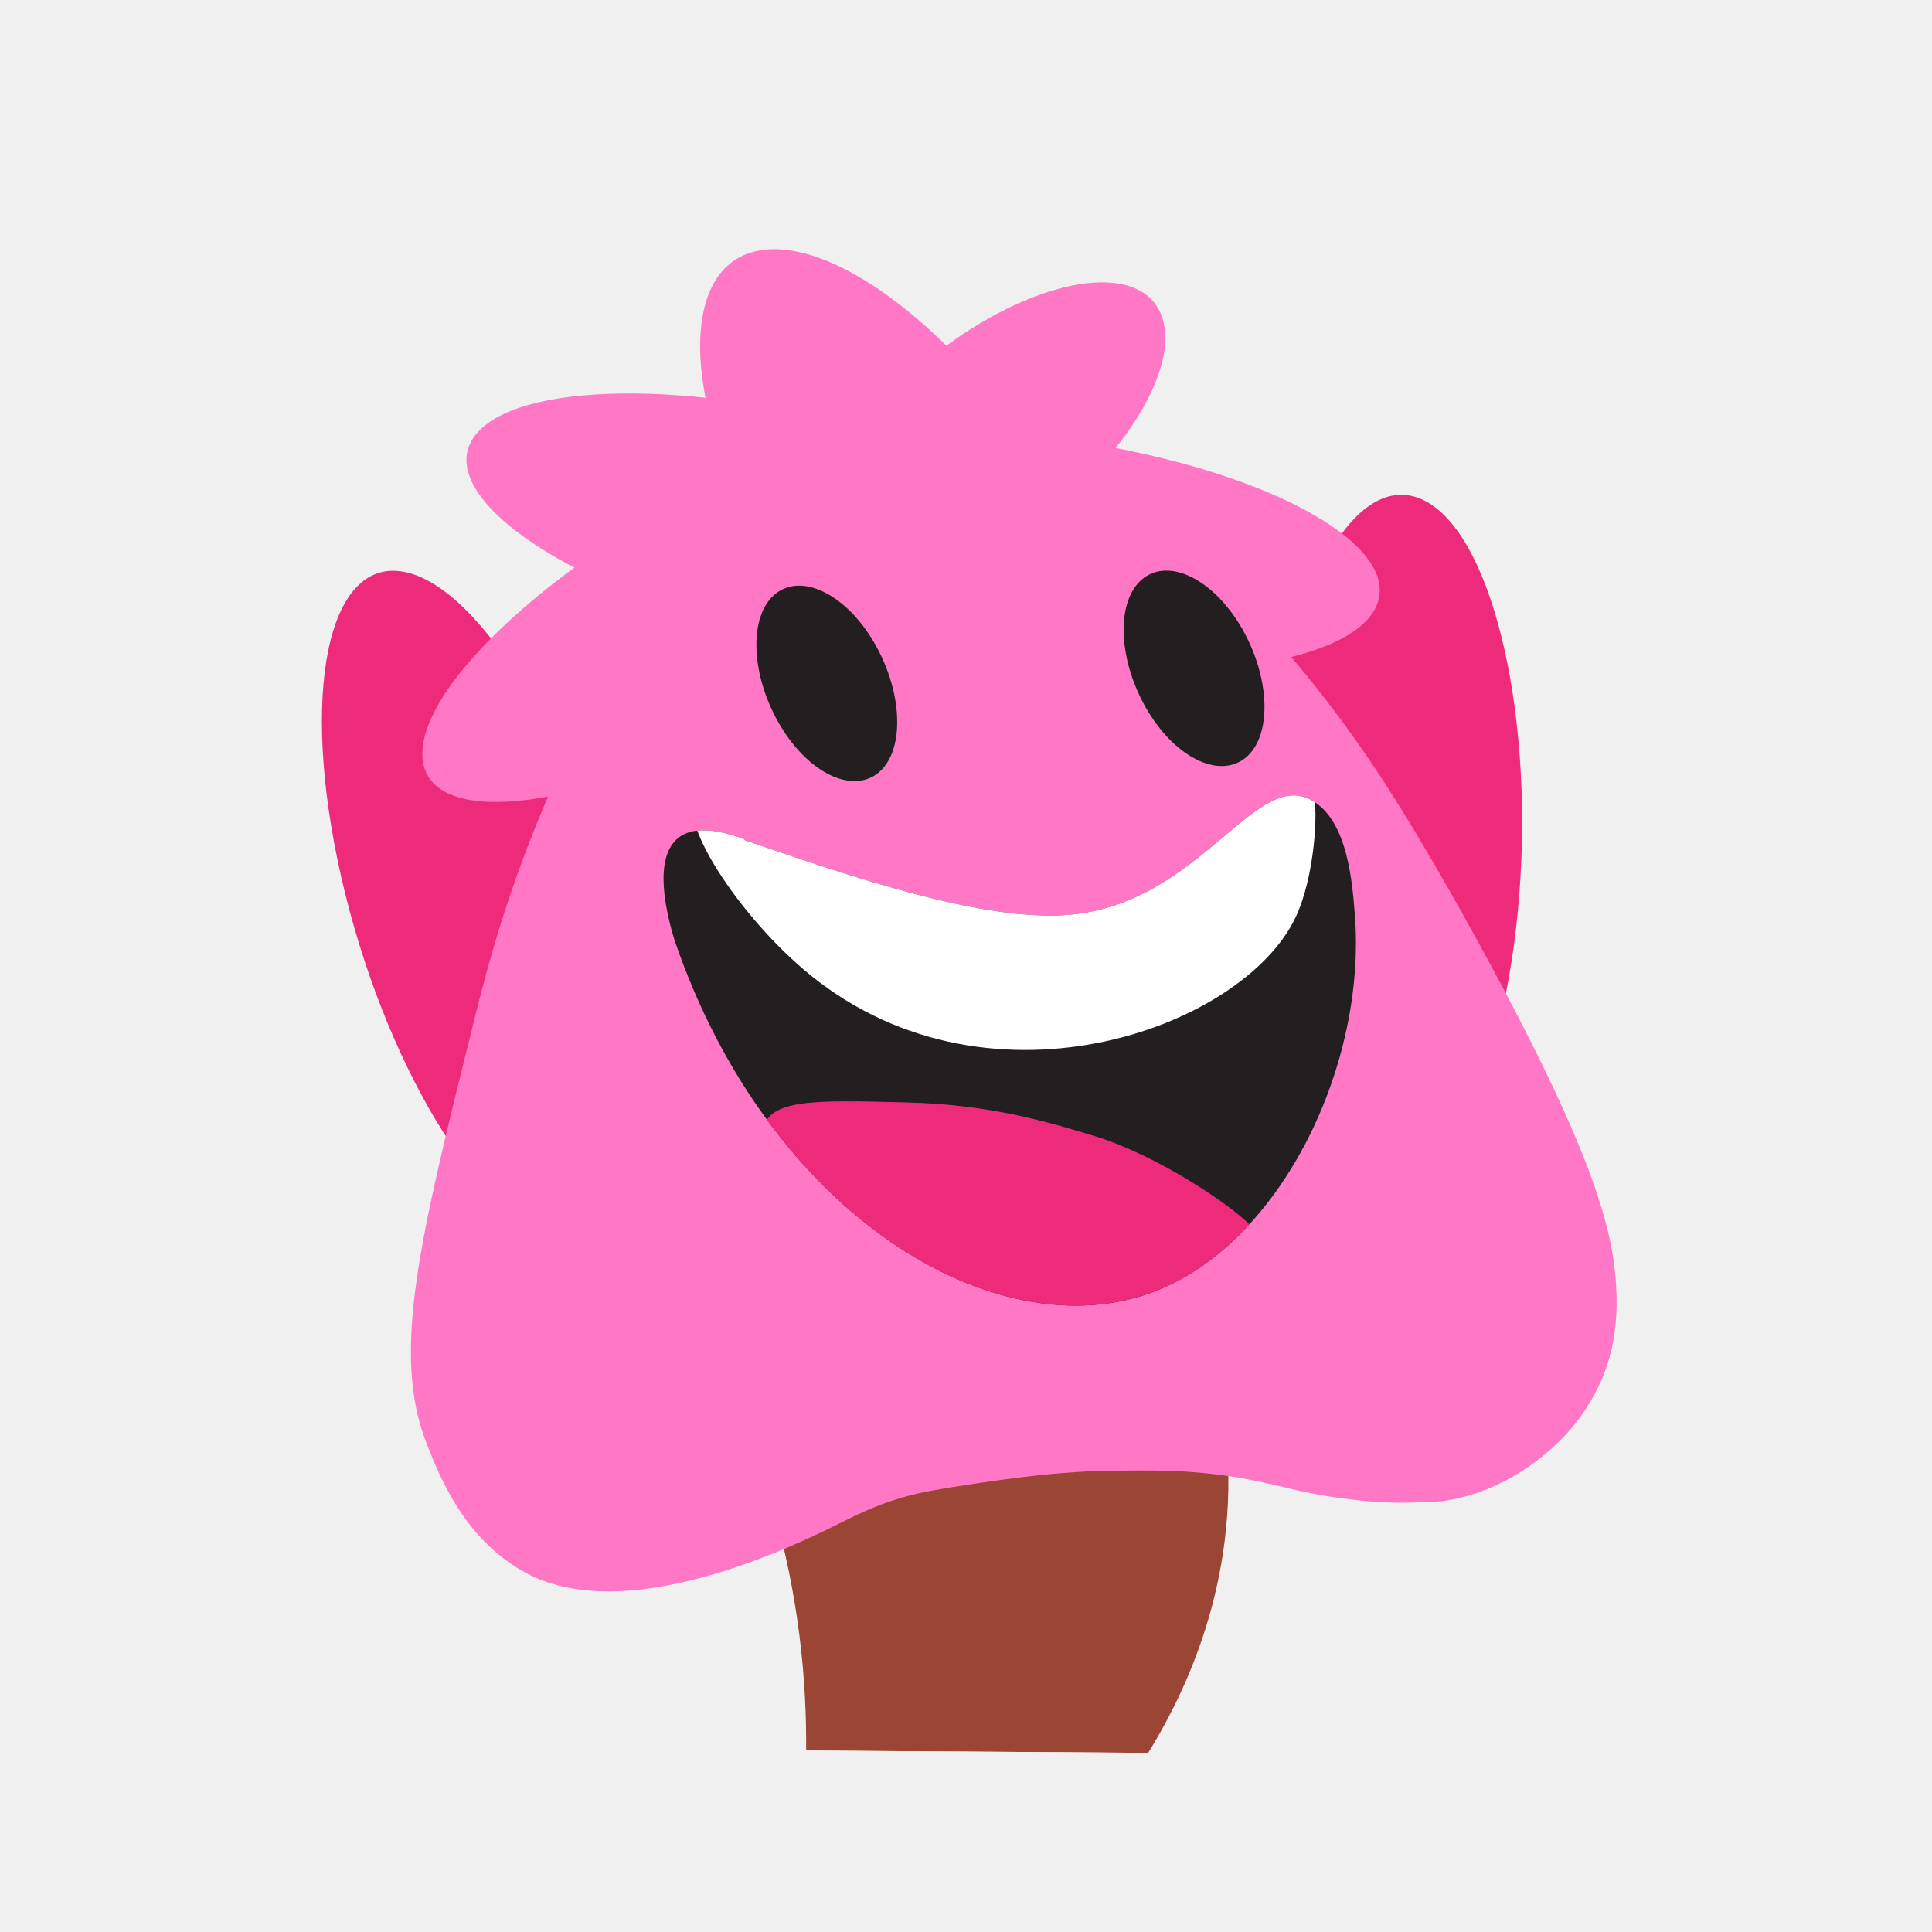
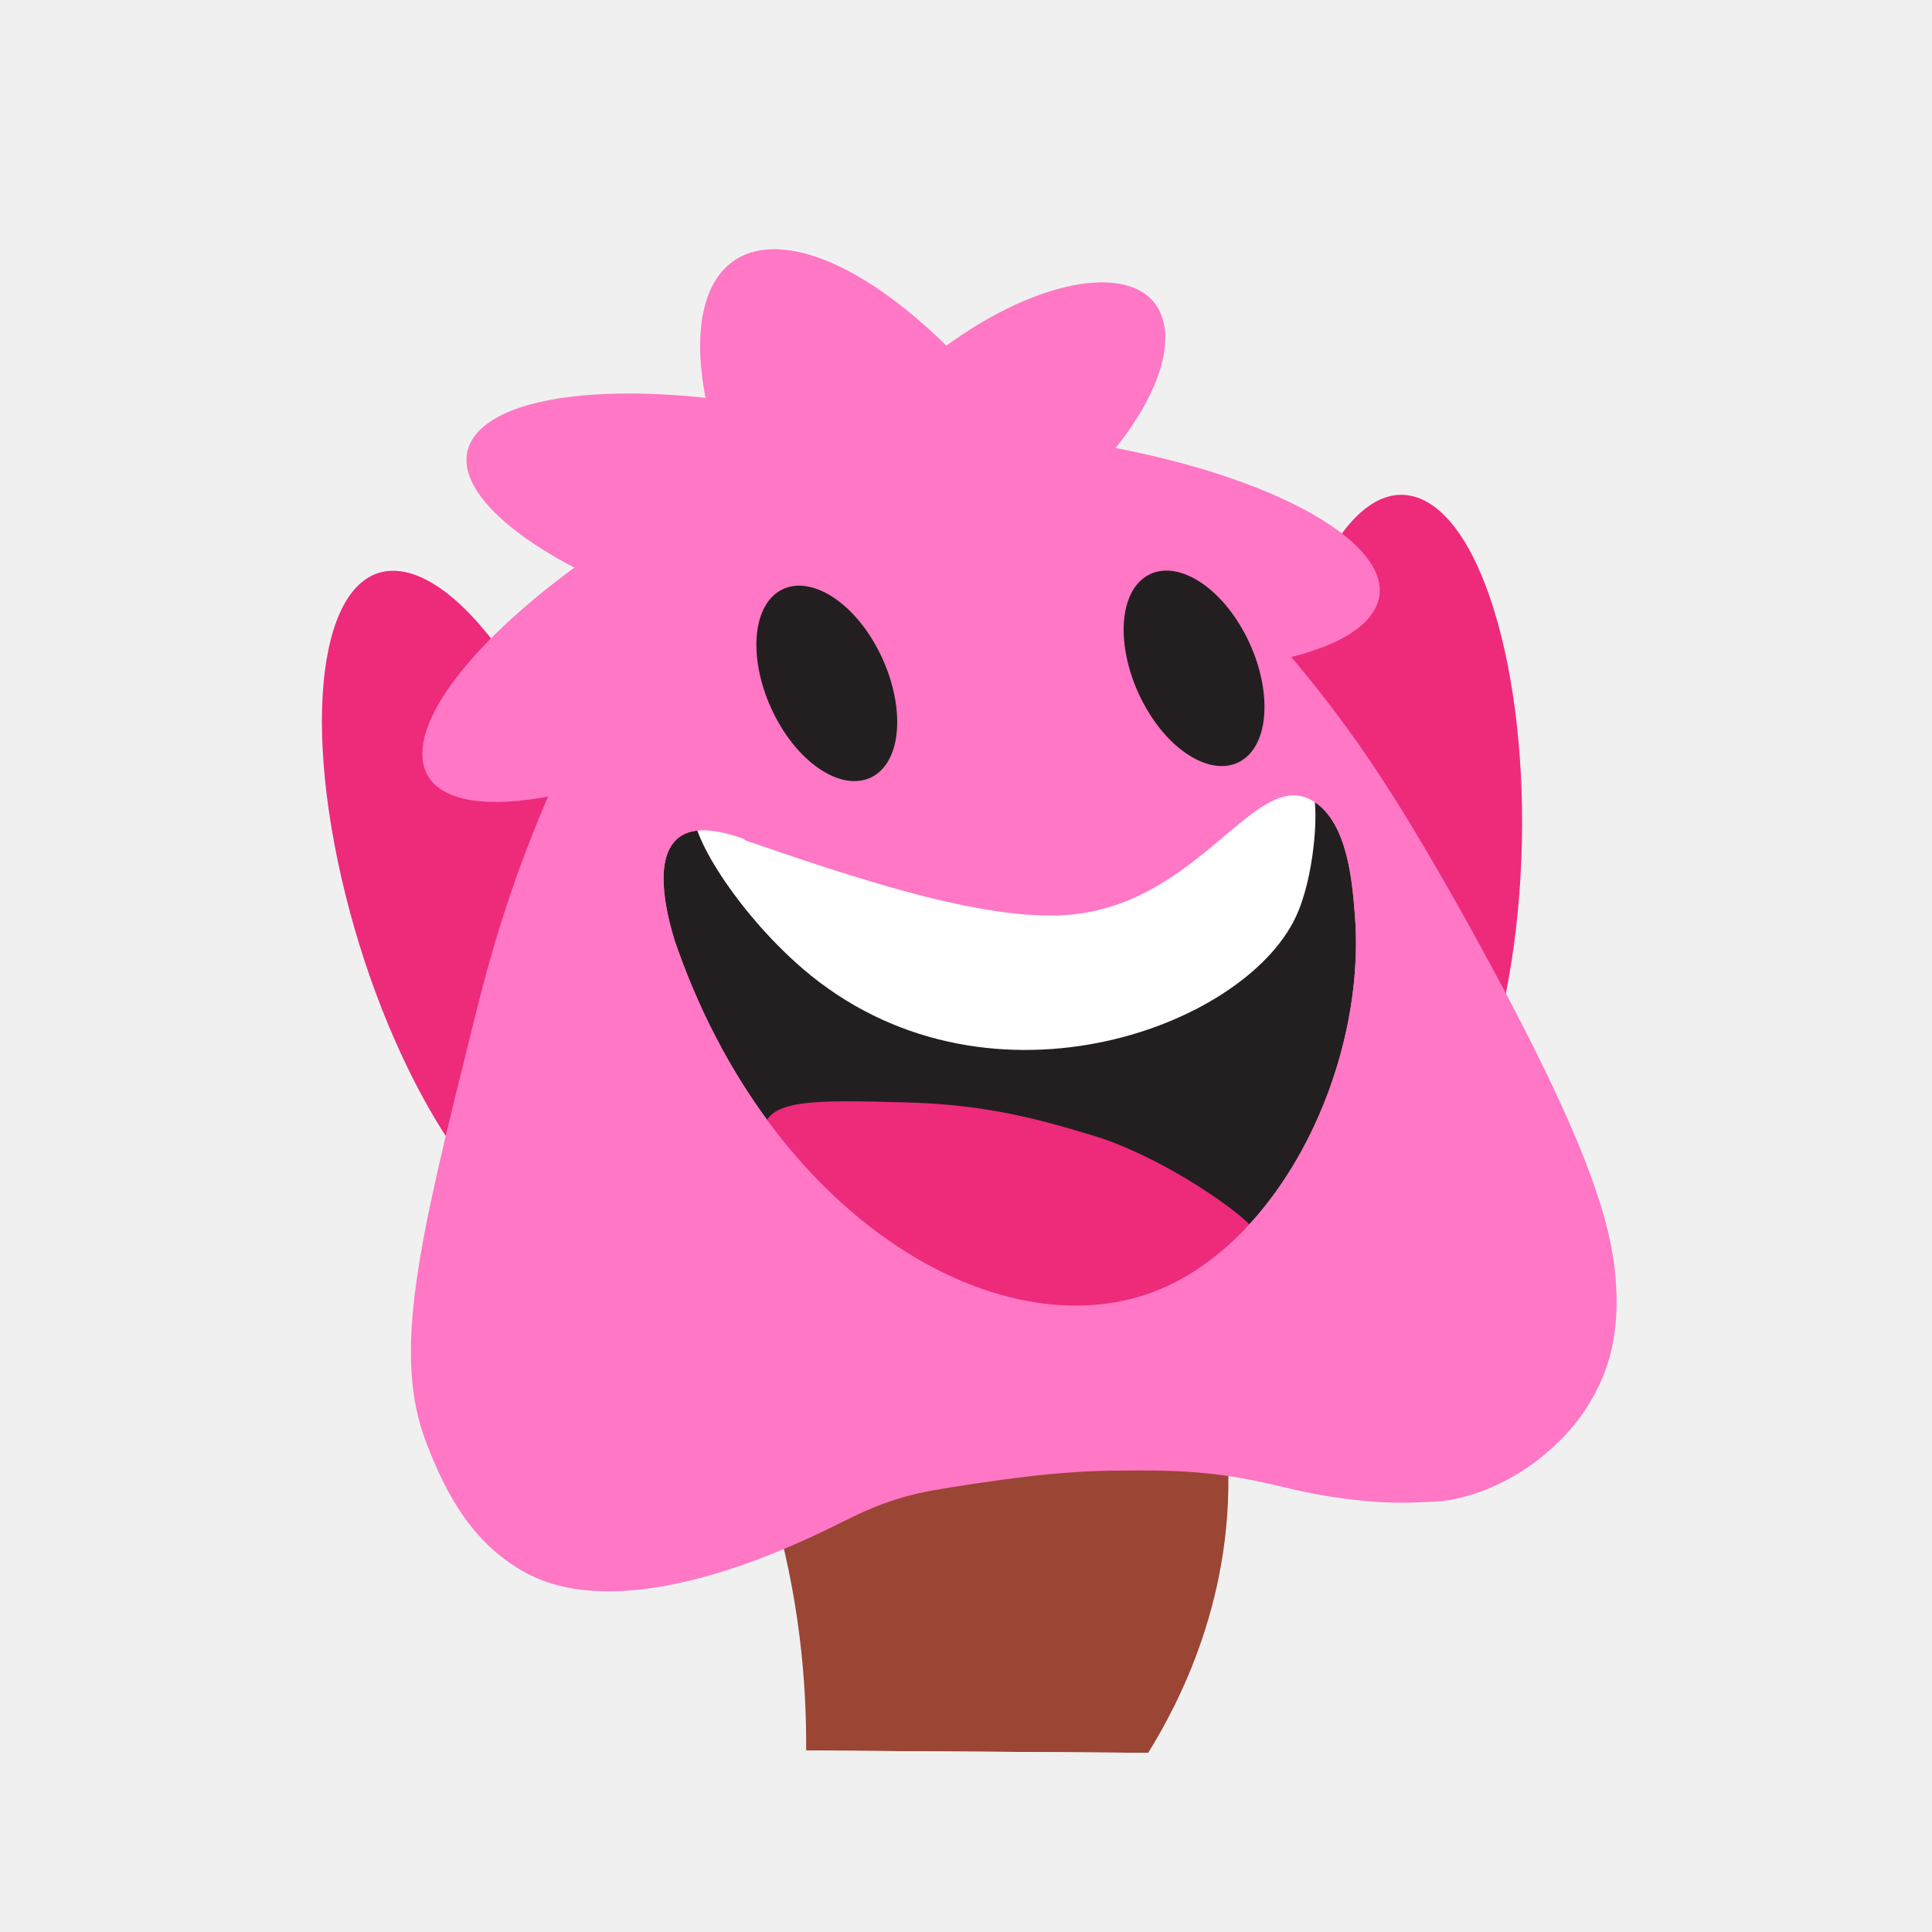
<svg xmlns="http://www.w3.org/2000/svg" width="256" height="256" viewBox="0 0 256 256" fill="none">
  <mask id="mask0_1_1545" style="mask-type:luminance" maskUnits="userSpaceOnUse" x="95" y="165" width="69" height="68">
    <path d="M152.459 232.265C137.267 232.137 122.012 232.072 106.819 231.944C106.883 223.06 105.983 211.666 102.185 198.856C100.189 192.098 97.679 186.112 95.168 180.961C115.188 175.747 135.271 170.534 155.291 165.319C158.381 171.113 162.243 180.318 163.016 192.098C164.303 211.409 156.386 226.022 152.523 232.265H152.459Z" fill="white" />
  </mask>
  <g mask="url(#mask0_1_1545)">
    <path d="M152.073 232.265C136.881 232.136 121.625 232.072 106.433 231.943C106.498 223.06 105.597 211.666 101.798 198.856C99.803 192.097 97.292 186.11 94.782 180.961C114.802 175.747 134.886 170.532 154.905 165.318C157.995 171.112 161.857 180.317 162.629 192.096C163.917 211.409 156 226.02 152.137 232.265H152.073Z" fill="#9B4534" />
    <path d="M88.474 219.003C91.306 217.587 94.138 216.171 97.035 214.819C97.808 214.433 98.387 213.854 98.838 213.145C99.417 212.502 99.803 211.793 99.996 210.956C100.254 210.12 100.318 209.219 100.125 208.382C100.125 207.545 99.803 206.708 99.352 206.001C98.451 204.649 97.164 203.425 95.49 203.039L93.752 202.782C92.594 202.782 91.499 203.103 90.534 203.683C87.637 205.035 84.804 206.451 81.972 207.867C81.2 208.254 80.62 208.833 80.17 209.54C79.59 210.185 79.204 210.892 79.011 211.729C78.754 212.566 78.689 213.467 78.882 214.304C78.882 215.141 79.204 215.977 79.655 216.686C80.556 218.038 81.843 219.261 83.517 219.647L85.255 219.904C86.414 219.904 87.508 219.582 88.474 219.003Z" fill="#FFF200" />
  </g>
  <path d="M73.733 163.841C63.562 161.846 50.752 140.538 45.216 116.206C39.68 91.873 43.414 73.784 53.584 75.781C63.755 77.776 76.565 99.083 82.101 123.416C87.637 147.748 83.903 165.836 73.733 163.841Z" fill="#EE2A7B" />
  <path d="M189.087 66.51C198.099 71.594 203.505 95.862 201.124 120.711C198.742 145.558 189.473 161.522 180.396 156.437C171.384 151.352 165.977 127.083 168.359 102.235C170.741 77.388 180.01 61.424 189.087 66.51Z" fill="#EE2A7B" />
  <path d="M214.192 171.434C214.448 179.416 211.874 183.987 210.008 186.883C207.24 191.131 200.931 196.989 192.562 198.663C191.082 198.984 189.923 198.984 188.314 199.05C185.61 199.178 182.263 199.178 177.37 198.47C172.736 197.826 170.354 197.053 167.264 196.41C159.926 194.8 154.197 194.8 148.468 194.866C146.344 194.866 144.412 194.93 142.61 195.058C137.589 195.38 133.985 195.895 129.092 196.603C124.457 197.311 122.076 197.698 119.629 198.405C115.639 199.564 112.935 201.045 111.97 201.495C107.528 203.684 83.839 215.979 69.741 208.447C61.566 204.071 58.283 195.702 56.545 191.325C51.846 179.352 55.515 164.546 62.854 135.064C64.978 126.438 67.617 117.297 72.252 106.418C73.99 102.298 76.05 97.922 78.496 93.351C91.306 69.341 100.897 52.153 116.282 49.9C131.989 47.583 145.893 61.358 163.08 78.417C166.234 81.507 169.002 84.533 171.512 87.557C179.623 97.213 185.159 105.839 192.756 119.228C211.874 153.217 213.934 163.645 214.192 171.499V171.434Z" fill="#FF77C5" />
  <path d="M135.12 61.916C133.904 71.848 115.199 88.222 93.386 98.428C71.527 108.679 54.849 108.91 56.021 98.931C57.193 88.952 75.942 72.626 97.754 62.419C119.566 52.212 136.292 51.937 135.12 61.916Z" fill="#FF77C5" />
  <path d="M180.976 82.326C173.975 89.473 149.169 91.106 125.644 85.953C102.056 80.806 88.671 70.853 95.667 63.641C102.663 56.43 127.476 54.861 151 60.014C174.525 65.167 187.972 75.114 180.976 82.326Z" fill="#FF77C5" />
  <path d="M147.18 83.373C139.52 89.81 114.672 89.039 91.756 81.635C68.776 74.232 56.416 63.032 64.077 56.531C71.737 50.029 96.584 50.866 119.501 58.268C142.417 65.671 154.84 76.872 147.18 83.373Z" fill="#FF77C5" />
  <path d="M153.939 41.918C156.515 48.999 148.275 61.873 135.594 70.757C122.912 79.64 110.488 81.056 107.978 73.975C105.467 66.894 113.643 54.02 126.324 45.136C139.006 36.253 151.429 34.837 153.939 41.918Z" fill="#FF77C5" />
  <path d="M140.228 108.287C127.933 107.772 109.717 90.52 99.481 69.728C89.246 48.936 90.92 32.521 103.15 33.036C115.381 33.551 133.663 50.802 143.897 71.594C154.133 92.387 152.459 108.801 140.228 108.287Z" fill="#FF77C5" />
-   <path d="M98.644 111.183C96.584 110.475 91.756 108.802 89.375 111.505C86.542 114.66 88.602 121.998 89.375 124.572C101.863 161.135 132.053 179.031 152.845 171.177C169.839 164.74 181.233 140.859 179.495 120.839C179.173 116.783 178.529 109.123 174.216 106.291C166.491 101.141 159.282 119.809 141.516 121.225C130.186 122.126 112.677 116.14 98.644 111.312V111.183Z" fill="#231F20" />
  <mask id="mask1_1_1545" style="mask-type:luminance" maskUnits="userSpaceOnUse" x="87" y="105" width="93" height="68">
    <path d="M98.644 111.183C96.584 110.475 91.756 108.802 89.375 111.505C86.542 114.66 88.602 121.998 89.375 124.572C101.863 161.135 132.053 179.031 152.845 171.177C169.839 164.74 181.233 140.859 179.495 120.839C179.173 116.783 178.529 109.123 174.216 106.291C166.491 101.141 159.282 119.809 141.516 121.225C130.186 122.126 112.677 116.14 98.644 111.312V111.183Z" fill="white" />
  </mask>
  <g mask="url(#mask1_1_1545)">
+     <path d="M98.644 111.183C96.584 110.475 91.756 108.802 89.375 111.505C86.542 114.66 88.602 121.998 89.375 124.572C101.863 161.135 132.053 179.031 152.845 171.177C169.839 164.74 181.233 140.859 179.495 120.839C179.173 116.783 178.529 109.123 174.216 106.291C166.491 101.141 159.282 119.809 141.516 121.225C130.186 122.126 112.677 116.14 98.644 111.312V111.183Z" fill="#231F20" />
    <path d="M161.471 182.505C159.089 184.437 156.965 184.694 156.256 184.822C137.009 187.205 122.719 176.712 122.719 176.712C113.578 169.953 100.189 156.306 101.155 149.74C101.734 145.62 107.85 145.749 119.951 146.071C131.087 146.328 138.619 148.581 145.185 150.577C145.893 150.77 152.201 152.765 160.119 158.044C167.007 162.614 168.101 164.996 168.423 166.992C169.389 172.721 165.075 179.544 161.471 182.44V182.505Z" fill="#EE2A7B" />
    <path d="M171.384 100.626C171.384 100.626 171.513 100.754 171.642 100.883C171.642 100.883 173.186 102.299 174.023 105.068C174.732 107.513 174.152 116.268 171.706 121.482C164.69 136.48 130.122 148.84 106.304 128.305C97.421 120.646 90.212 108.994 92.207 106.354C93.43 104.745 98.709 105.711 102.056 107.32C103.794 108.157 104.309 108.801 106.819 109.895C108.751 110.732 110.103 111.054 112.999 111.826C117.826 113.114 118.857 113.5 120.594 113.951C124.329 114.916 133.404 117.298 140.743 116.461C155.934 114.788 169.002 98.565 171.448 100.561L171.384 100.626Z" fill="white" />
  </g>
  <path d="M164.626 83.374C168.359 89.941 168.552 97.6 165.011 100.434C161.471 103.266 155.549 100.304 151.816 93.739C148.081 87.172 147.889 79.512 151.429 76.68C154.969 73.847 160.891 76.809 164.626 83.374Z" fill="#231F20" />
  <path d="M115.96 85.371C119.693 91.937 119.887 99.597 116.346 102.429C112.806 105.261 106.883 102.301 103.15 95.734C99.417 89.169 99.224 81.508 102.764 78.676C106.304 75.844 112.227 78.804 115.96 85.371Z" fill="#231F20" />
</svg>
